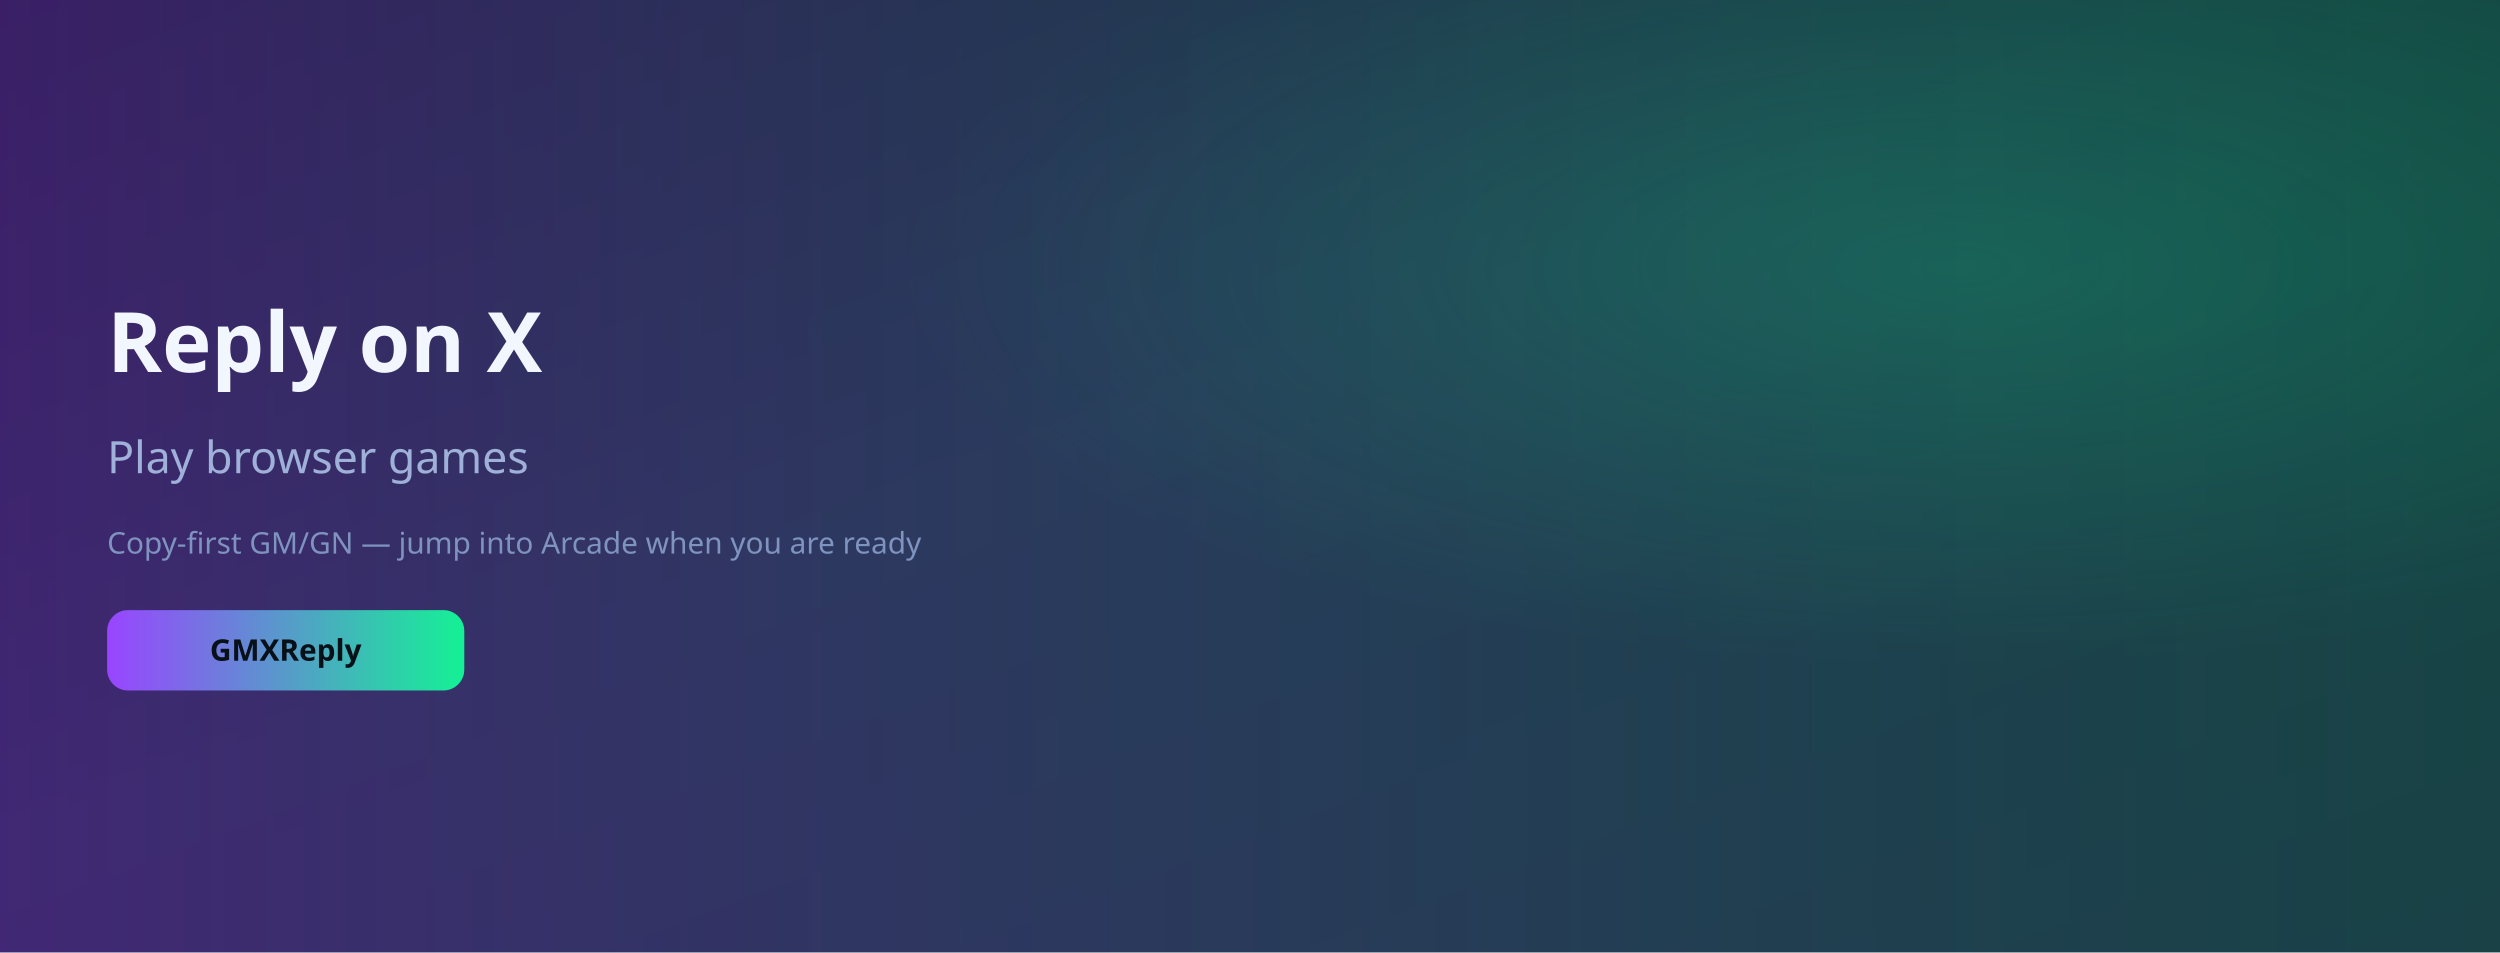
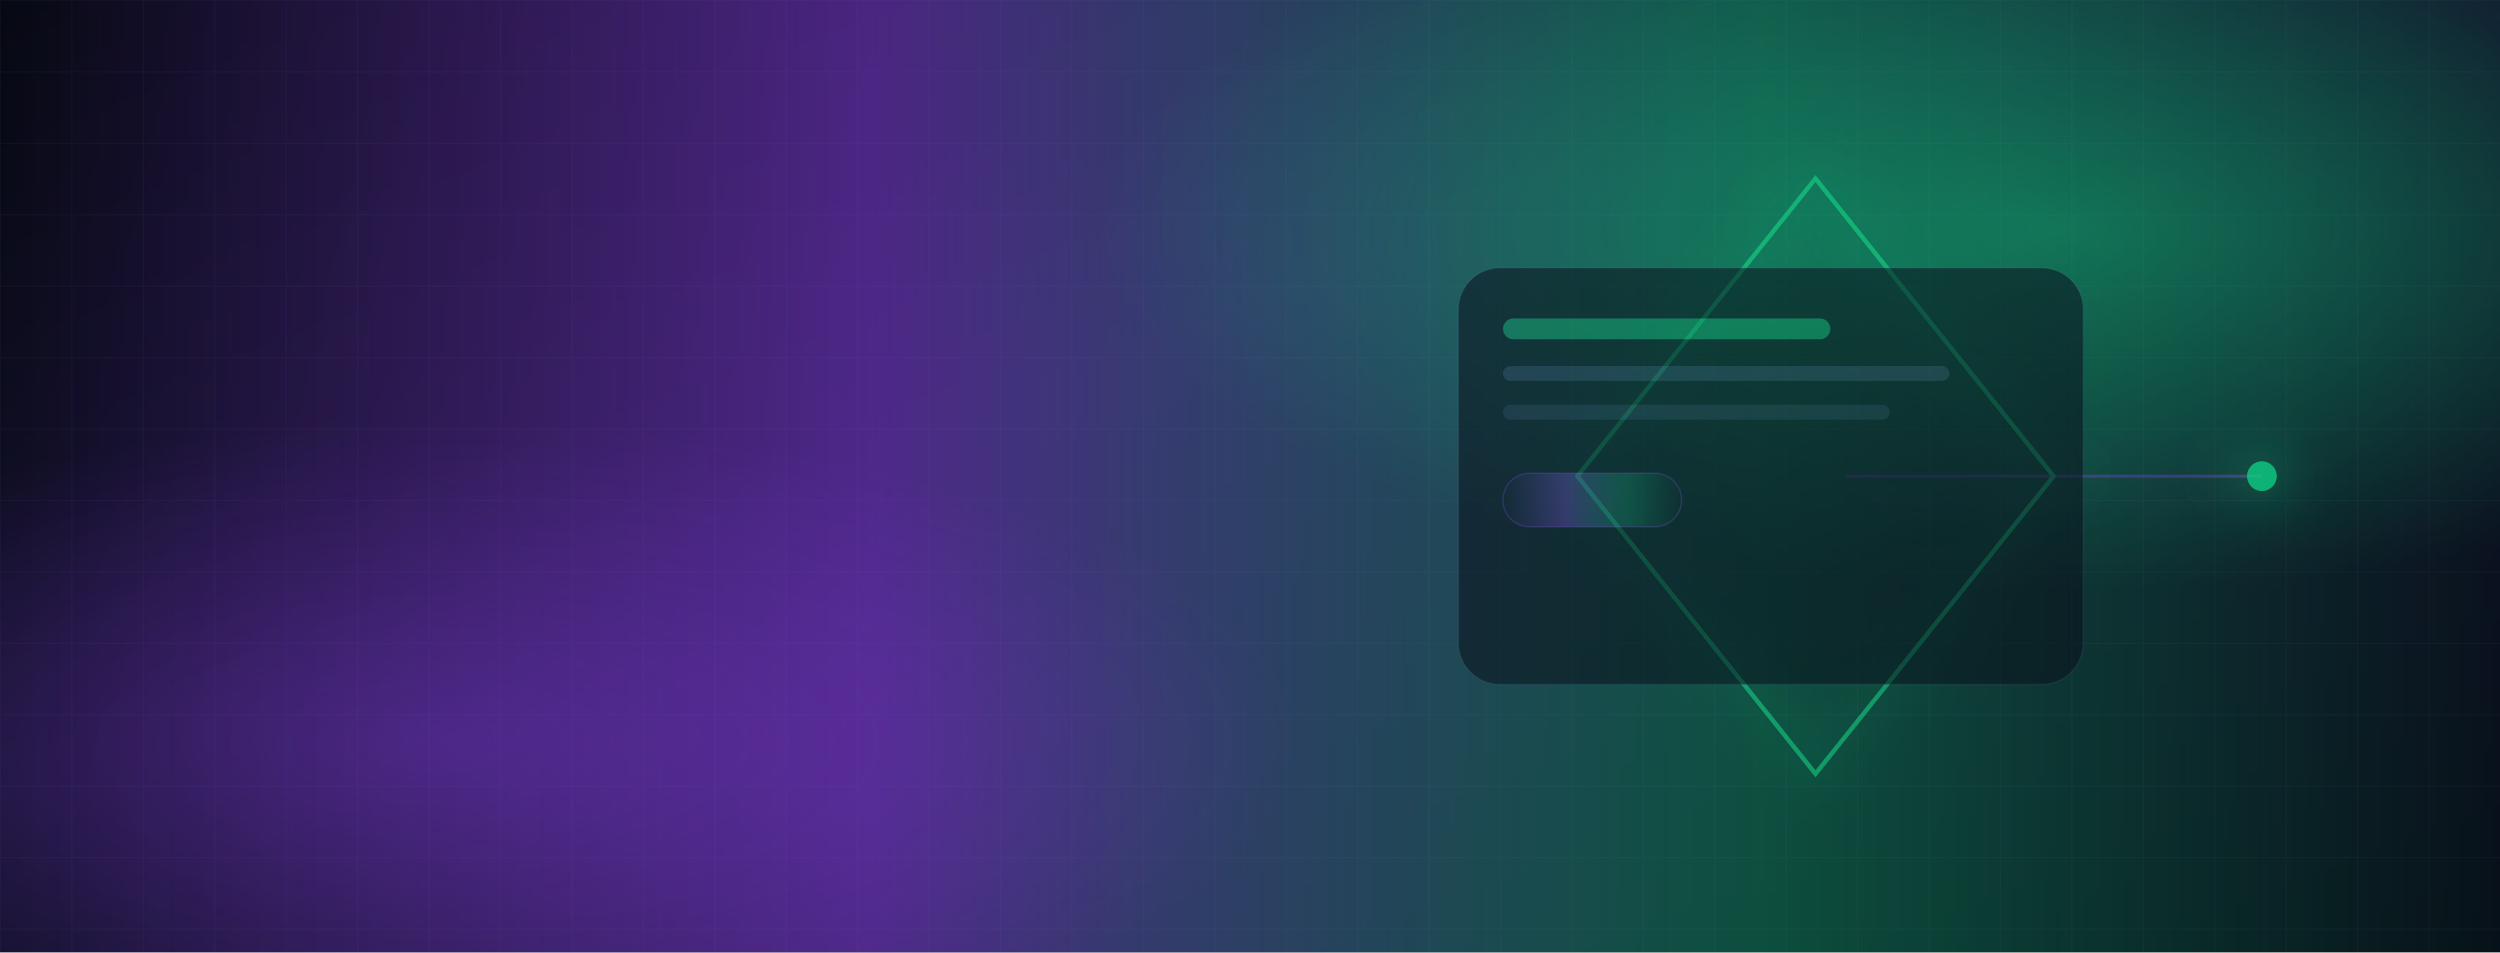
<svg xmlns="http://www.w3.org/2000/svg" viewBox="0 0 1680 640" role="img" aria-label="GMXReply">
  <defs>
    <linearGradient id="bg" x1="0" y1="0" x2="1" y2="1">
-       <stop offset="0%" stop-color="#070b14" />
-       <stop offset="45%" stop-color="#12182a" />
-       <stop offset="100%" stop-color="#1a1030" />
+       <stop offset="0%" stop-color="#050810" />
+       <stop offset="42%" stop-color="#12102a" />
+       <stop offset="100%" stop-color="#071018" />
    </linearGradient>
-     <linearGradient id="glow" x1="0" y1="0" x2="1" y2="0">
-       <stop offset="0%" stop-color="#9945ff" stop-opacity=".35" />
-       <stop offset="100%" stop-color="#14f195" stop-opacity=".22" />
+     <linearGradient id="beam" x1="0" y1="0.5" x2="1" y2="0.5">
+       <stop offset="0%" stop-color="#9945ff" stop-opacity="0" />
+       <stop offset="35%" stop-color="#9945ff" stop-opacity=".45" />
+       <stop offset="70%" stop-color="#14f195" stop-opacity=".28" />
+       <stop offset="100%" stop-color="#14f195" stop-opacity="0" />
    </linearGradient>
-     <linearGradient id="accent" x1="0" y1="0" x2="1" y2="0">
-       <stop offset="0%" stop-color="#9945ff" />
-       <stop offset="100%" stop-color="#14f195" />
-     </linearGradient>
-     <radialGradient id="orb" cx="78%" cy="28%" r="42%">
-       <stop offset="0%" stop-color="#14f195" stop-opacity=".18" />
+     <radialGradient id="orb1" cx="82%" cy="24%" r="38%">
+       <stop offset="0%" stop-color="#14f195" stop-opacity=".34" />
      <stop offset="100%" stop-color="#14f195" stop-opacity="0" />
    </radialGradient>
+     <radialGradient id="orb2" cx="18%" cy="78%" r="34%">
+       <stop offset="0%" stop-color="#9945ff" stop-opacity=".28" />
+       <stop offset="100%" stop-color="#9945ff" stop-opacity="0" />
+     </radialGradient>
+     <pattern id="grid" width="48" height="48" patternUnits="userSpaceOnUse">
+       <path d="M48 0H0V48" fill="none" stroke="#94b4ff" stroke-opacity=".06" />
+     </pattern>
+     <filter id="glow" x="-50%" y="-50%" width="200%" height="200%">
+       <feGaussianBlur stdDeviation="18" result="b" />
+       <feMerge>
+         <feMergeNode in="b" />
+         <feMergeNode in="SourceGraphic" />
+       </feMerge>
+     </filter>
  </defs>
  <rect width="1680" height="640" fill="url(#bg)" />
-   <rect width="1680" height="640" fill="url(#glow)" />
-   <rect width="1680" height="640" fill="url(#orb)" />
-   <text x="72" y="250" fill="#f2f6ff" font-family="Segoe UI, system-ui, sans-serif" font-size="56" font-weight="800">Reply on X</text>
-   <text x="72" y="318" fill="#9fb0d9" font-family="Segoe UI, system-ui, sans-serif" font-size="30">Play browser games</text>
-   <text x="72" y="372" fill="#7f93bf" font-family="Segoe UI, system-ui, sans-serif" font-size="20">Copy-first GM/GN — jump into Arcade when you are ready</text>
-   <rect x="72" y="410" width="240" height="54" rx="14" fill="url(#accent)" />
-   <text x="192" y="444" text-anchor="middle" fill="#081018" font-family="Segoe UI, system-ui, sans-serif" font-size="20" font-weight="700">GMXReply</text>
+   <rect width="1680" height="640" fill="url(#grid)" />
+   <rect width="1680" height="640" fill="url(#beam)" />
+   <rect width="1680" height="640" fill="url(#orb1)" />
+   <rect width="1680" height="640" fill="url(#orb2)" />
+   <g opacity=".85" filter="url(#glow)">
+     <path d="M1220 120 L1380 320 L1220 520 L1060 320 Z" fill="none" stroke="#14f195" stroke-width="3" stroke-opacity=".55" />
+     <path d="M1240 320 H1520" stroke="#9945ff" stroke-width="2" stroke-opacity=".35" />
+     <circle cx="1520" cy="320" r="10" fill="#14f195" fill-opacity=".75" />
+   </g>
+   <g opacity=".55">
+     <rect x="980" y="180" width="420" height="280" rx="28" fill="#0a101c" stroke="#94b4ff" stroke-opacity=".14" />
+     <rect x="1010" y="214" width="220" height="14" rx="7" fill="#14f195" fill-opacity=".55" />
+     <rect x="1010" y="246" width="300" height="10" rx="5" fill="#94b4ff" fill-opacity=".22" />
+     <rect x="1010" y="272" width="260" height="10" rx="5" fill="#94b4ff" fill-opacity=".16" />
+     <rect x="1010" y="318" width="120" height="36" rx="18" fill="url(#beam)" stroke="#9945ff" stroke-opacity=".35" />
+   </g>
</svg>
